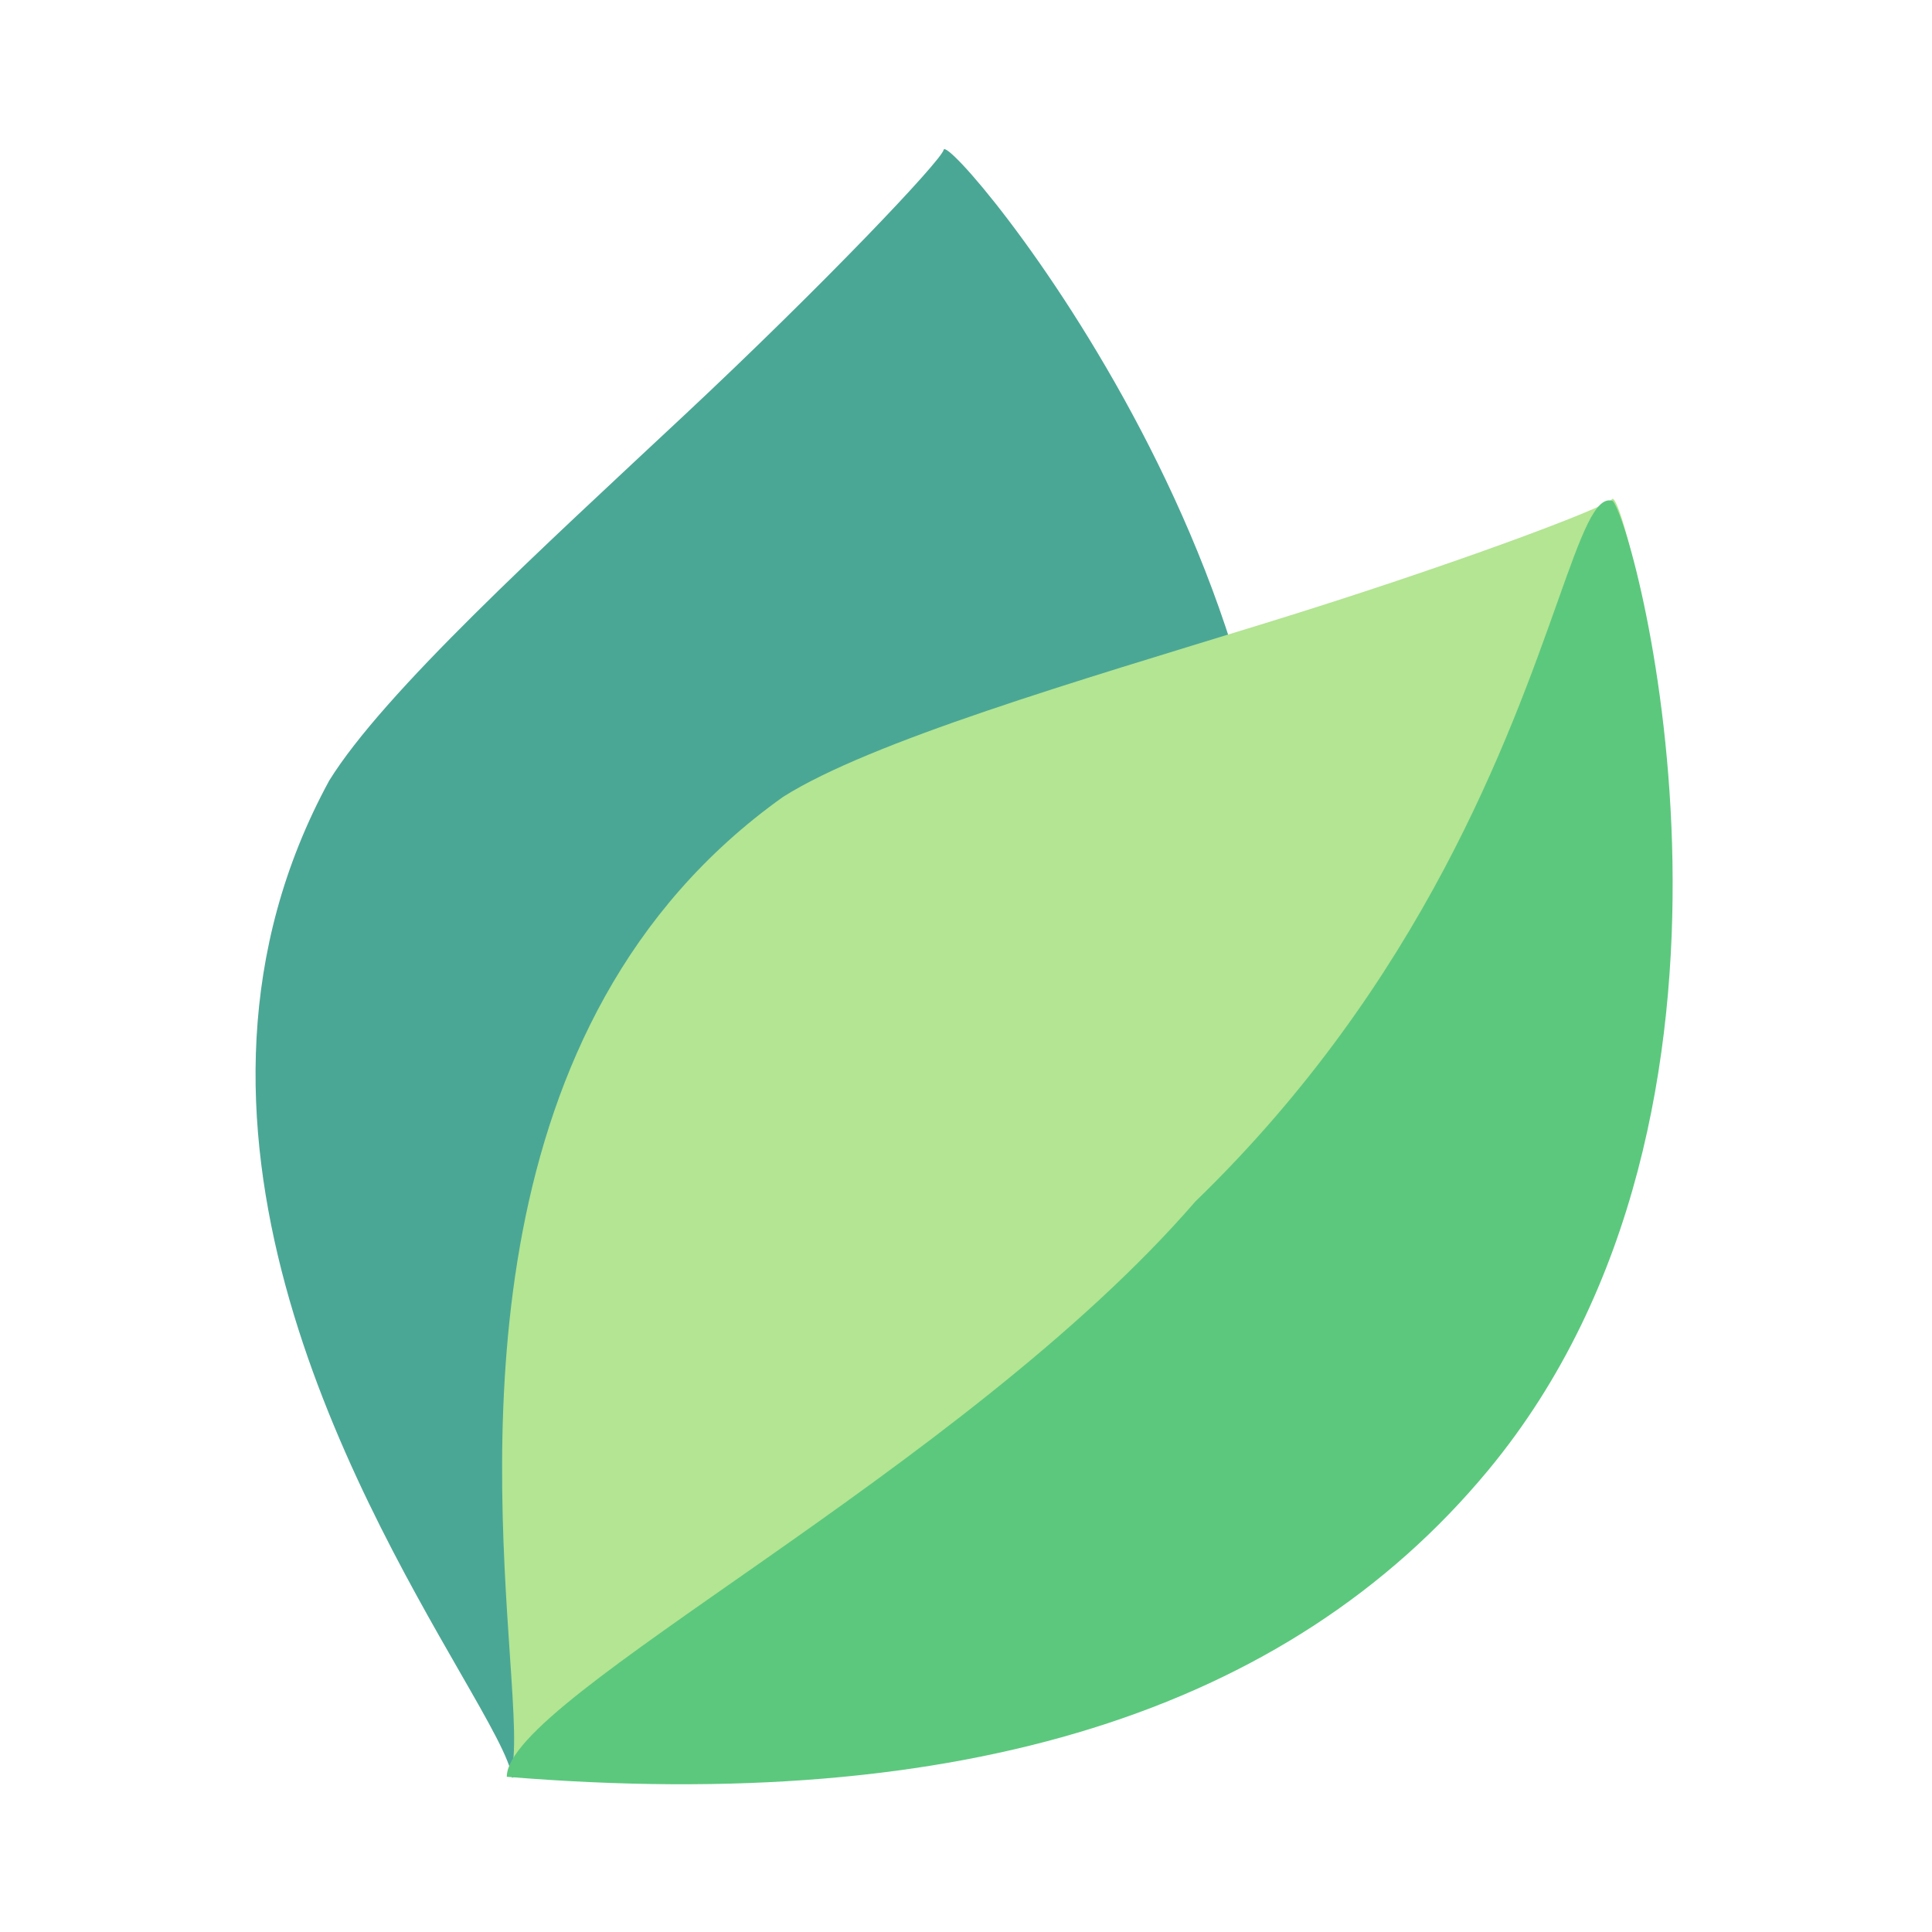
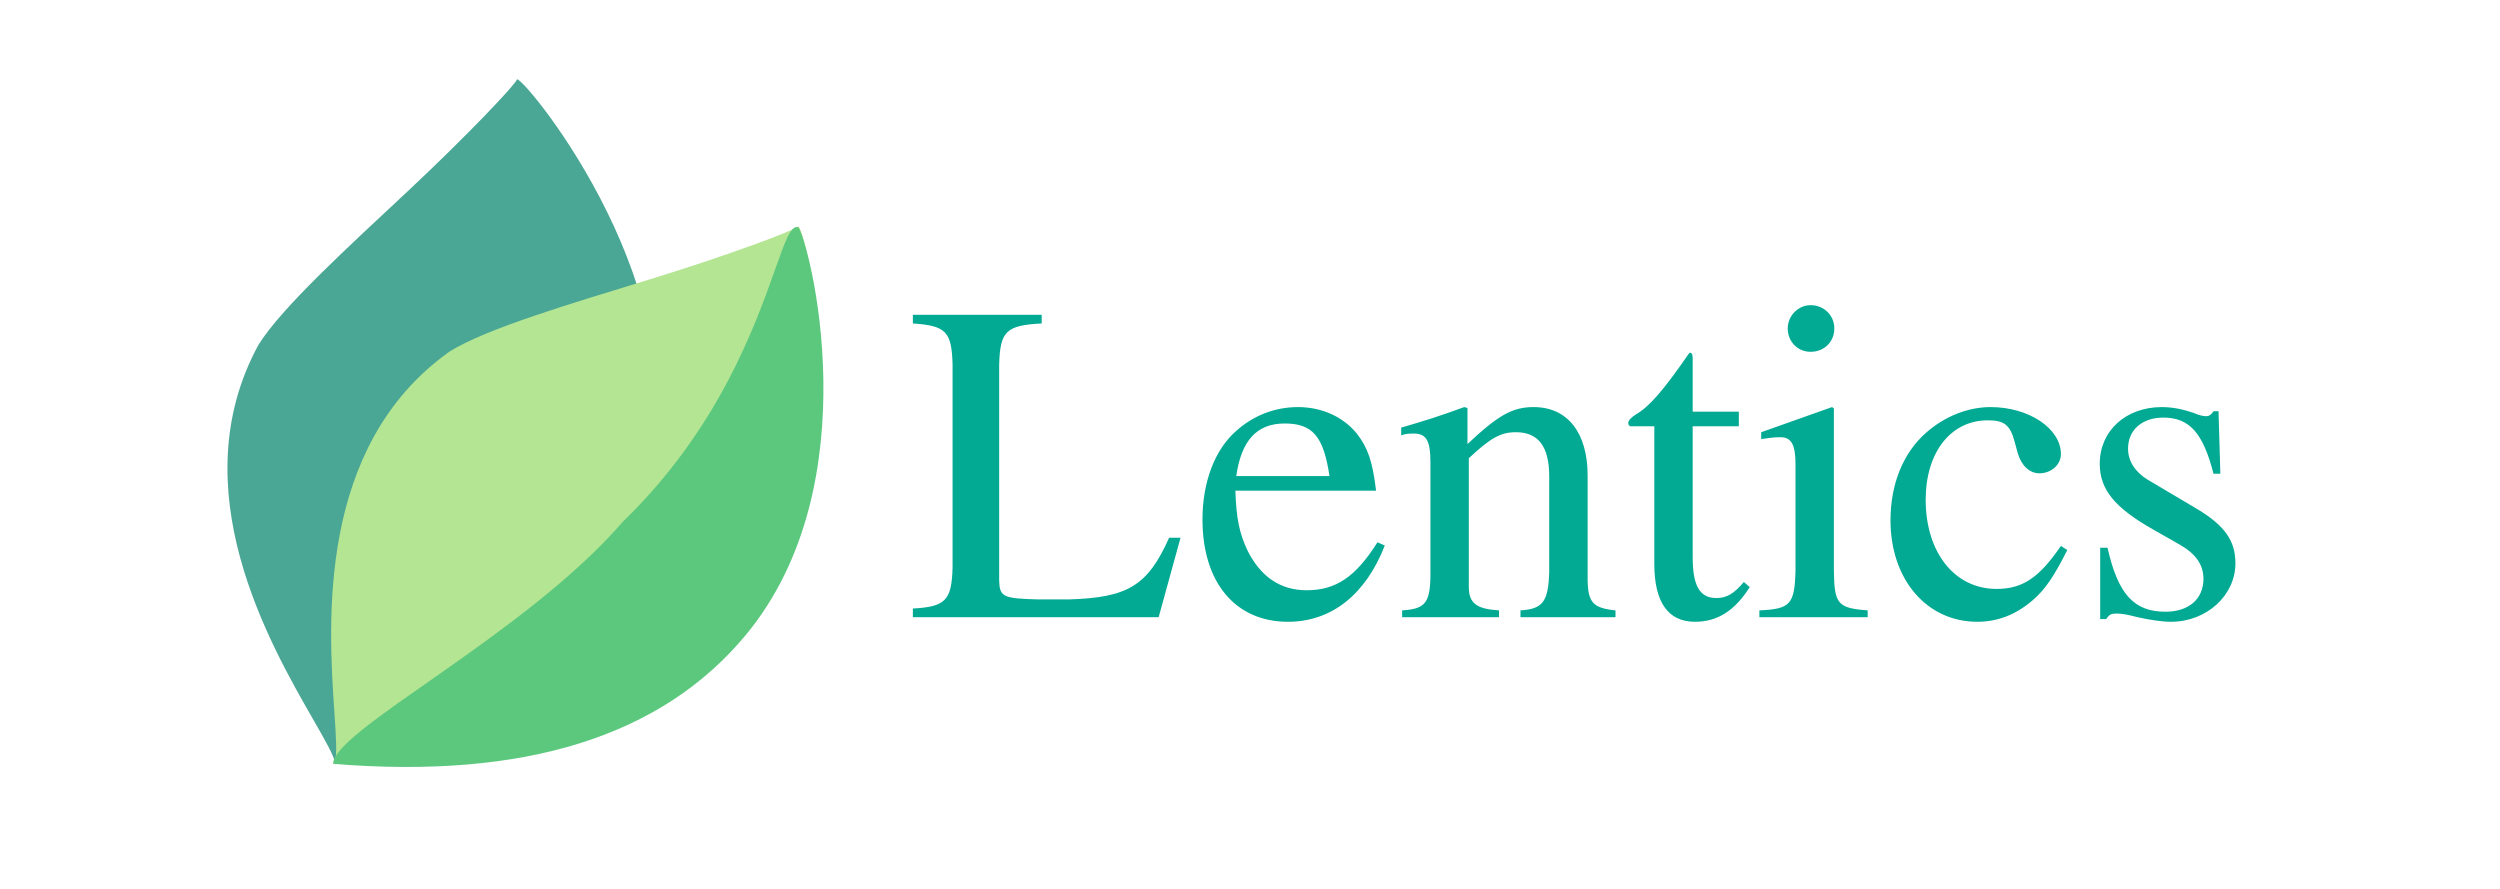
- <svg xmlns="http://www.w3.org/2000/svg" width="280px" height="280px" viewBox="0 0 280 280" version="1.1">
-   <g id="logo-only">
-     <g id="leaf">
-       <g id="路径-4">
-         <path id="Path" d="M47.705 113.142 C20.84 162.547 51.356 215.699 66.604 242.259 70.88 249.706 73.955 255.063 74.229 257.66 77.082 255.796 81.831 253.647 87.806 250.944 115.236 238.533 168.496 214.436 182.661 152.499 197.104 89.653 137.398 18.632 136.76 21.715 136.441 23.256 119.505 41.152 99.114 60.23 78.722 79.308 55.628 100.334 47.704 113.142 Z" fill="#4ba795" fill-opacity="1" stroke="none" />
-       </g>
-       <g id="路径-1">
-         <path id="Path-1" d="M113.505 115.478 C67.702 148.106 71.829 209.256 73.891 239.813 74.47 248.38 74.886 254.543 73.993 256.997 77.375 256.572 82.585 256.723 89.14 256.912 119.235 257.782 177.668 259.471 217.55 210.013 258.081 159.859 235.552 69.852 233.627 72.343 232.665 73.588 209.597 82.249 182.906 90.457 156.216 98.666 126.242 107.44 113.505 115.478 Z" fill="#b3e592" fill-opacity="1" stroke="none" />
-       </g>
-       <g id="路径-3">
-         <path id="Path-2" d="M73.448 257.506 C139.224 262.905 186.623 248.11 215.646 213.121 259.181 160.639 237.384 77.267 233.761 72.625 231.259 71.654 229.215 77.408 225.698 87.309 218.785 106.766 206.185 142.235 173.244 174.126 139.506 213.121 73.448 246.021 73.448 257.506 Z" fill="#5cc87e" fill-opacity="1" stroke="none" />
-       </g>
+ <svg xmlns="http://www.w3.org/2000/svg" xmlns:xlink="http://www.w3.org/1999/xlink" width="788px" height="280px" viewBox="0 0 788 280" version="1.1">
+   <defs>
+     <text id="string" transform="matrix(1.0 0.0 0.0 1.0 285.0 86.54679)" x="1.0" y="108.0" font-family="Times-Bold, Times" font-size="144" text-decoration="none" fill="#02aa94">Lentics</text>
+   </defs>
+   <use id="Lentics" xlink:href="#string" />
+   <g id="New-Group">
+     <g id="路径-4">
+       <path id="Path" d="M81.45 108.715 C56.878 153.904 84.79 202.52 98.737 226.814 102.648 233.626 105.461 238.525 105.712 240.901 108.321 239.195 112.665 237.23 118.13 234.757 143.219 223.406 191.934 201.365 204.891 144.714 218.101 87.23 163.49 22.269 162.907 25.089 162.615 26.498 147.124 42.868 128.473 60.318 109.821 77.768 88.698 96.999 81.45 108.715 Z" fill="#4ba795" fill-opacity="1" stroke="none" />
+     </g>
+     <g id="路径-1">
+       <path id="Path-1" d="M141.636 110.851 C99.742 140.695 103.516 196.627 105.403 224.576 105.932 232.413 106.312 238.05 105.496 240.295 108.589 239.906 113.354 240.043 119.35 240.217 146.877 241.013 200.324 242.557 236.803 197.319 273.875 151.445 253.268 69.119 251.508 71.397 250.628 72.536 229.528 80.458 205.115 87.966 180.702 95.473 153.286 103.499 141.636 110.851 Z" fill="#b3e592" fill-opacity="1" stroke="none" />
+     </g>
+     <g id="路径-3">
+       <path id="Path-2" d="M104.997 240.76 Q195.242 248.167 235.062 200.163 C274.881 152.158 254.944 75.9 251.63 71.655 249.342 70.766 247.472 76.03 244.255 85.085 237.933 102.882 226.407 135.325 196.277 164.494 165.418 200.163 104.997 230.255 104.997 240.76 Z" fill="#5cc87e" fill-opacity="1" stroke="none" />
    </g>
  </g>
</svg>
